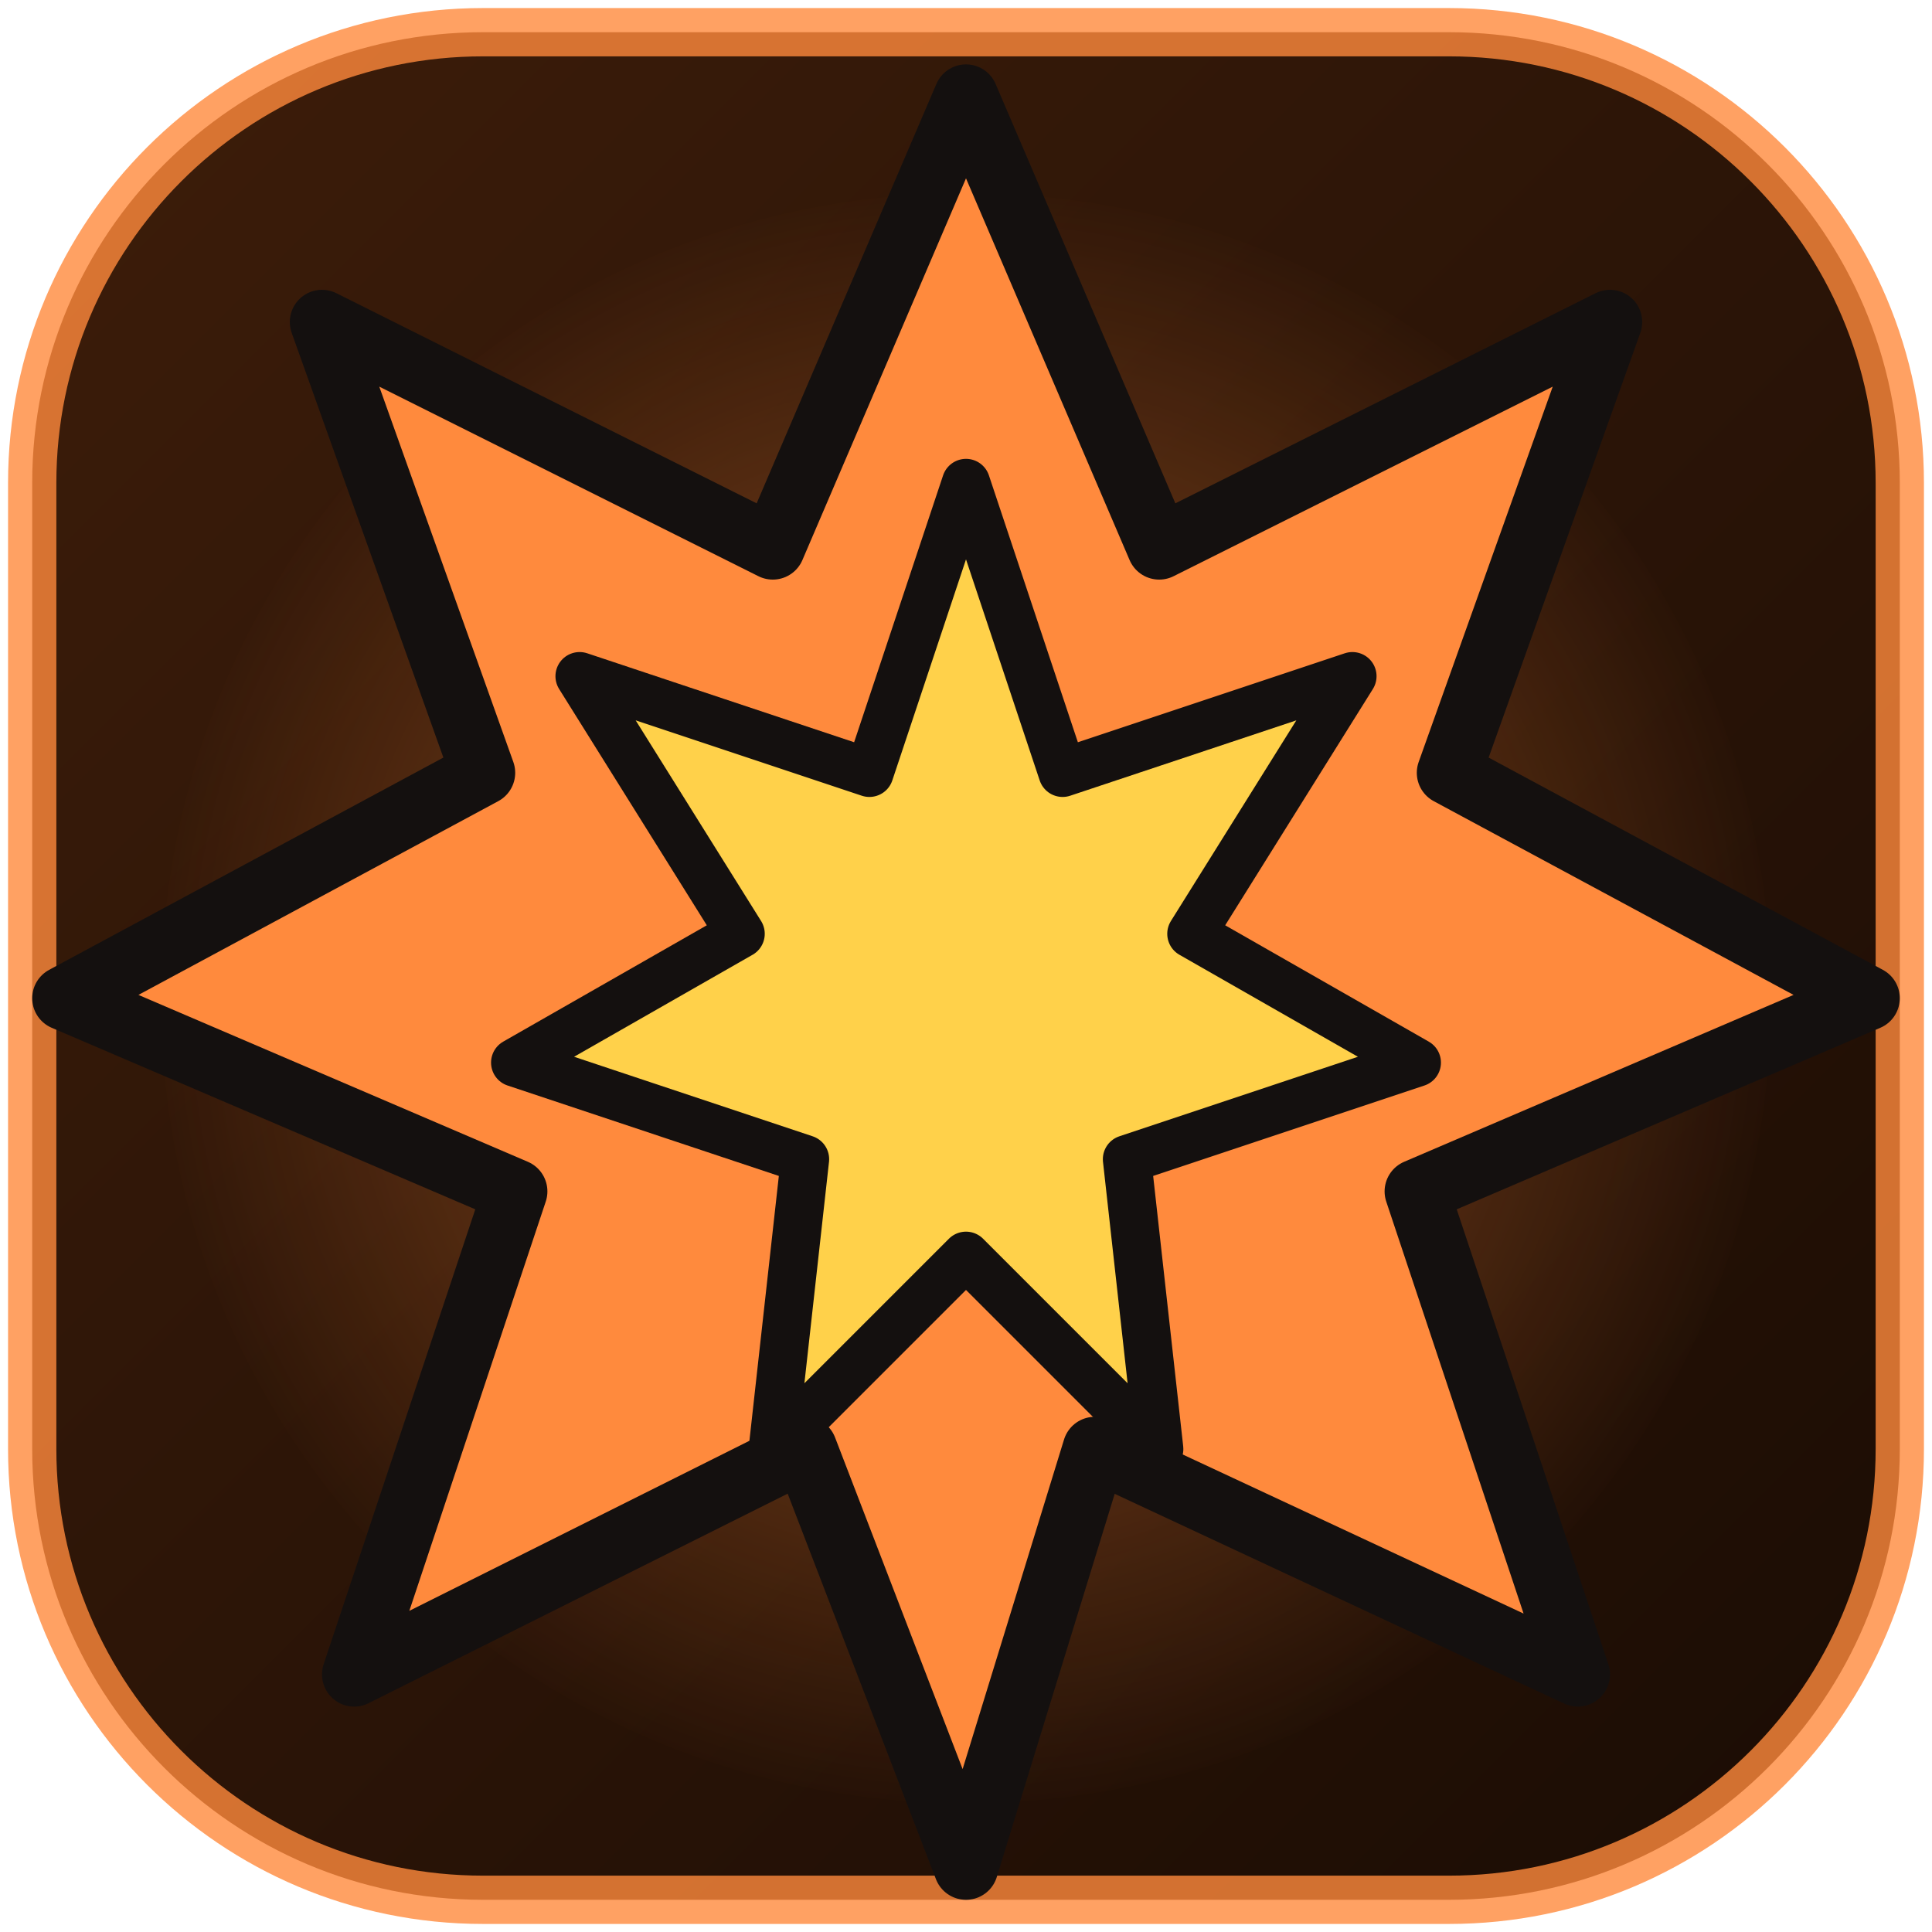
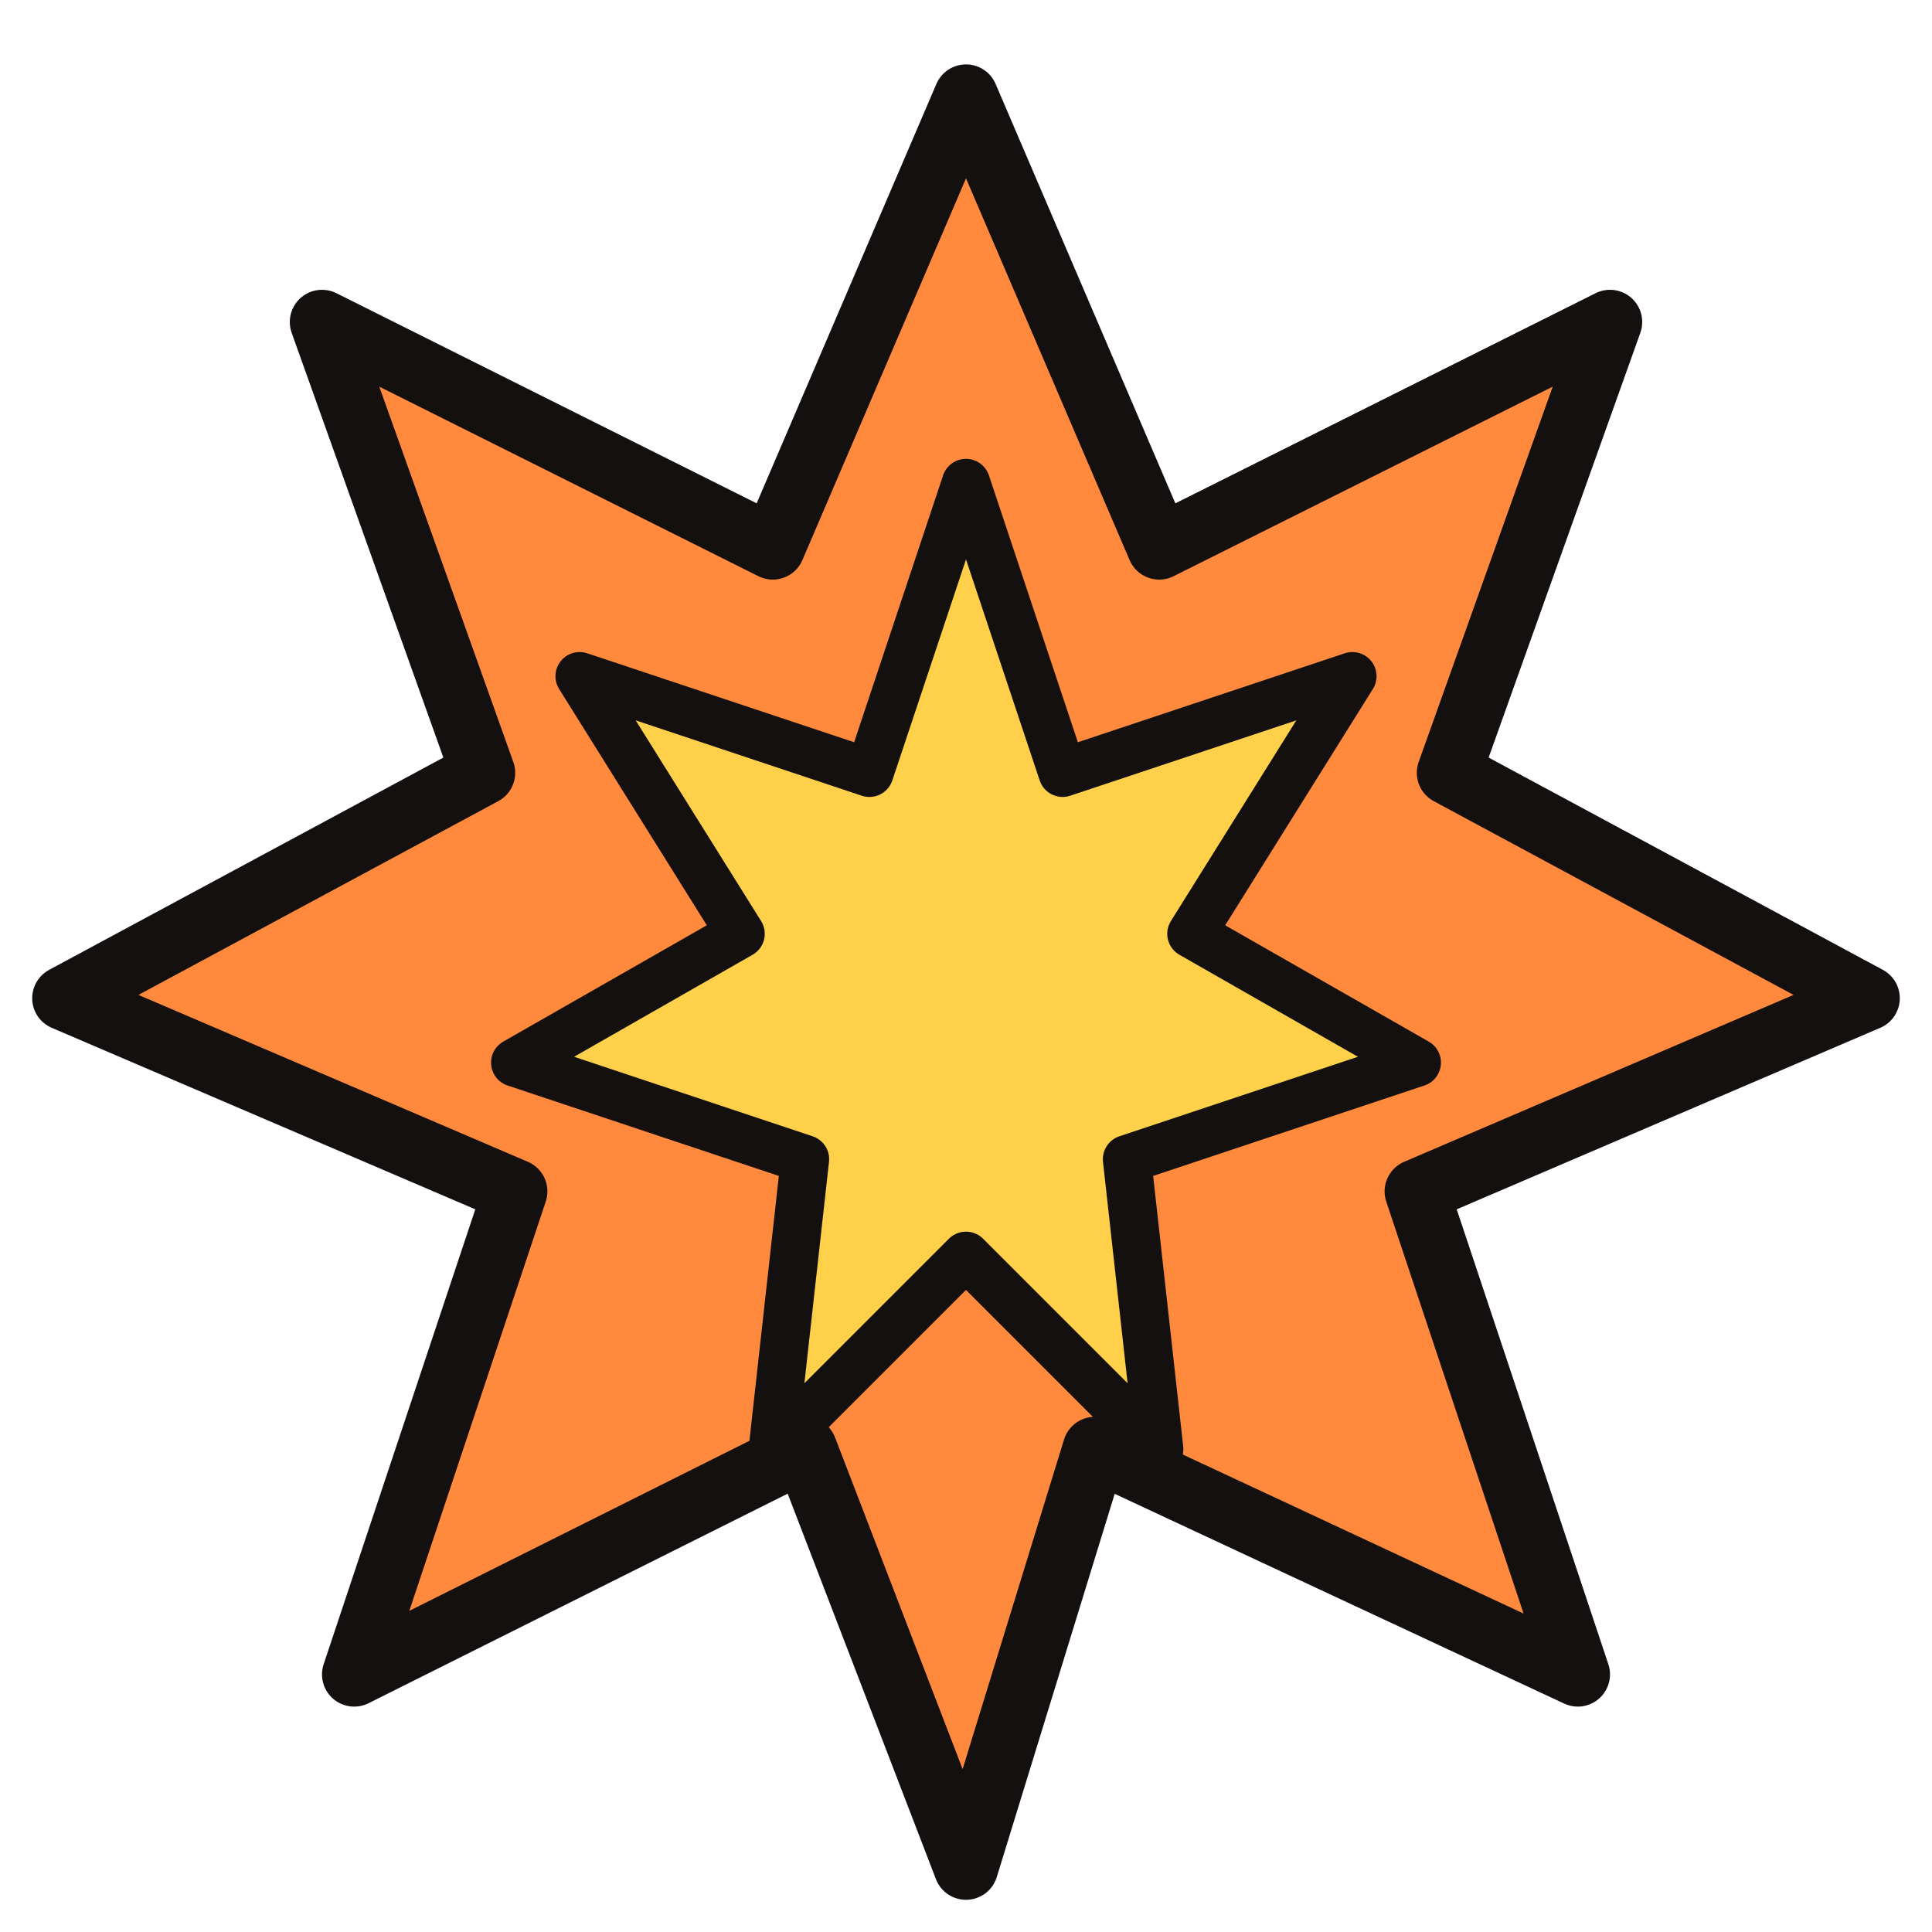
<svg xmlns="http://www.w3.org/2000/svg" viewBox="0 0 120 120">
  <defs>
    <linearGradient id="bboom" x1="0" y1="0" x2="1" y2="1">
      <stop offset="0" stop-color="#3d1d0a" />
      <stop offset="1" stop-color="#1a0c04" />
    </linearGradient>
    <radialGradient id="gboom" cx=".5" cy=".5" r=".5">
      <stop offset="0" stop-color="#ff8a3d" stop-opacity=".5" />
      <stop offset="1" stop-color="#ff8a3d" stop-opacity="0" />
    </radialGradient>
  </defs>
-   <rect x="2" y="2" width="116" height="116" rx="28" fill="url(#bboom)" stroke="#ff8a3d" stroke-opacity=".8" stroke-width="3" />
-   <circle cx="60" cy="62" r="50" fill="url(#gboom)" />
  <path d="M60 6 L72 34 L100 20 L90 48 L116 62 L88 74 L98 104 L68 90 L60 116 L50 90 L22 104 L32 74 L4 62 L30 48 L20 20 L48 34Z" fill="#ff8a3d" stroke="#14100f" stroke-width="4" stroke-linejoin="round" stroke-linecap="round" />
  <path d="M60 30 L66 48 L84 42 L74 58 L88 66 L70 72 L72 90 L60 78 L48 90 L50 72 L32 66 L46 58 L36 42 L54 48Z" fill="#ffd14a" stroke="#14100f" stroke-width="3" stroke-linejoin="round" stroke-linecap="round" />
</svg>
